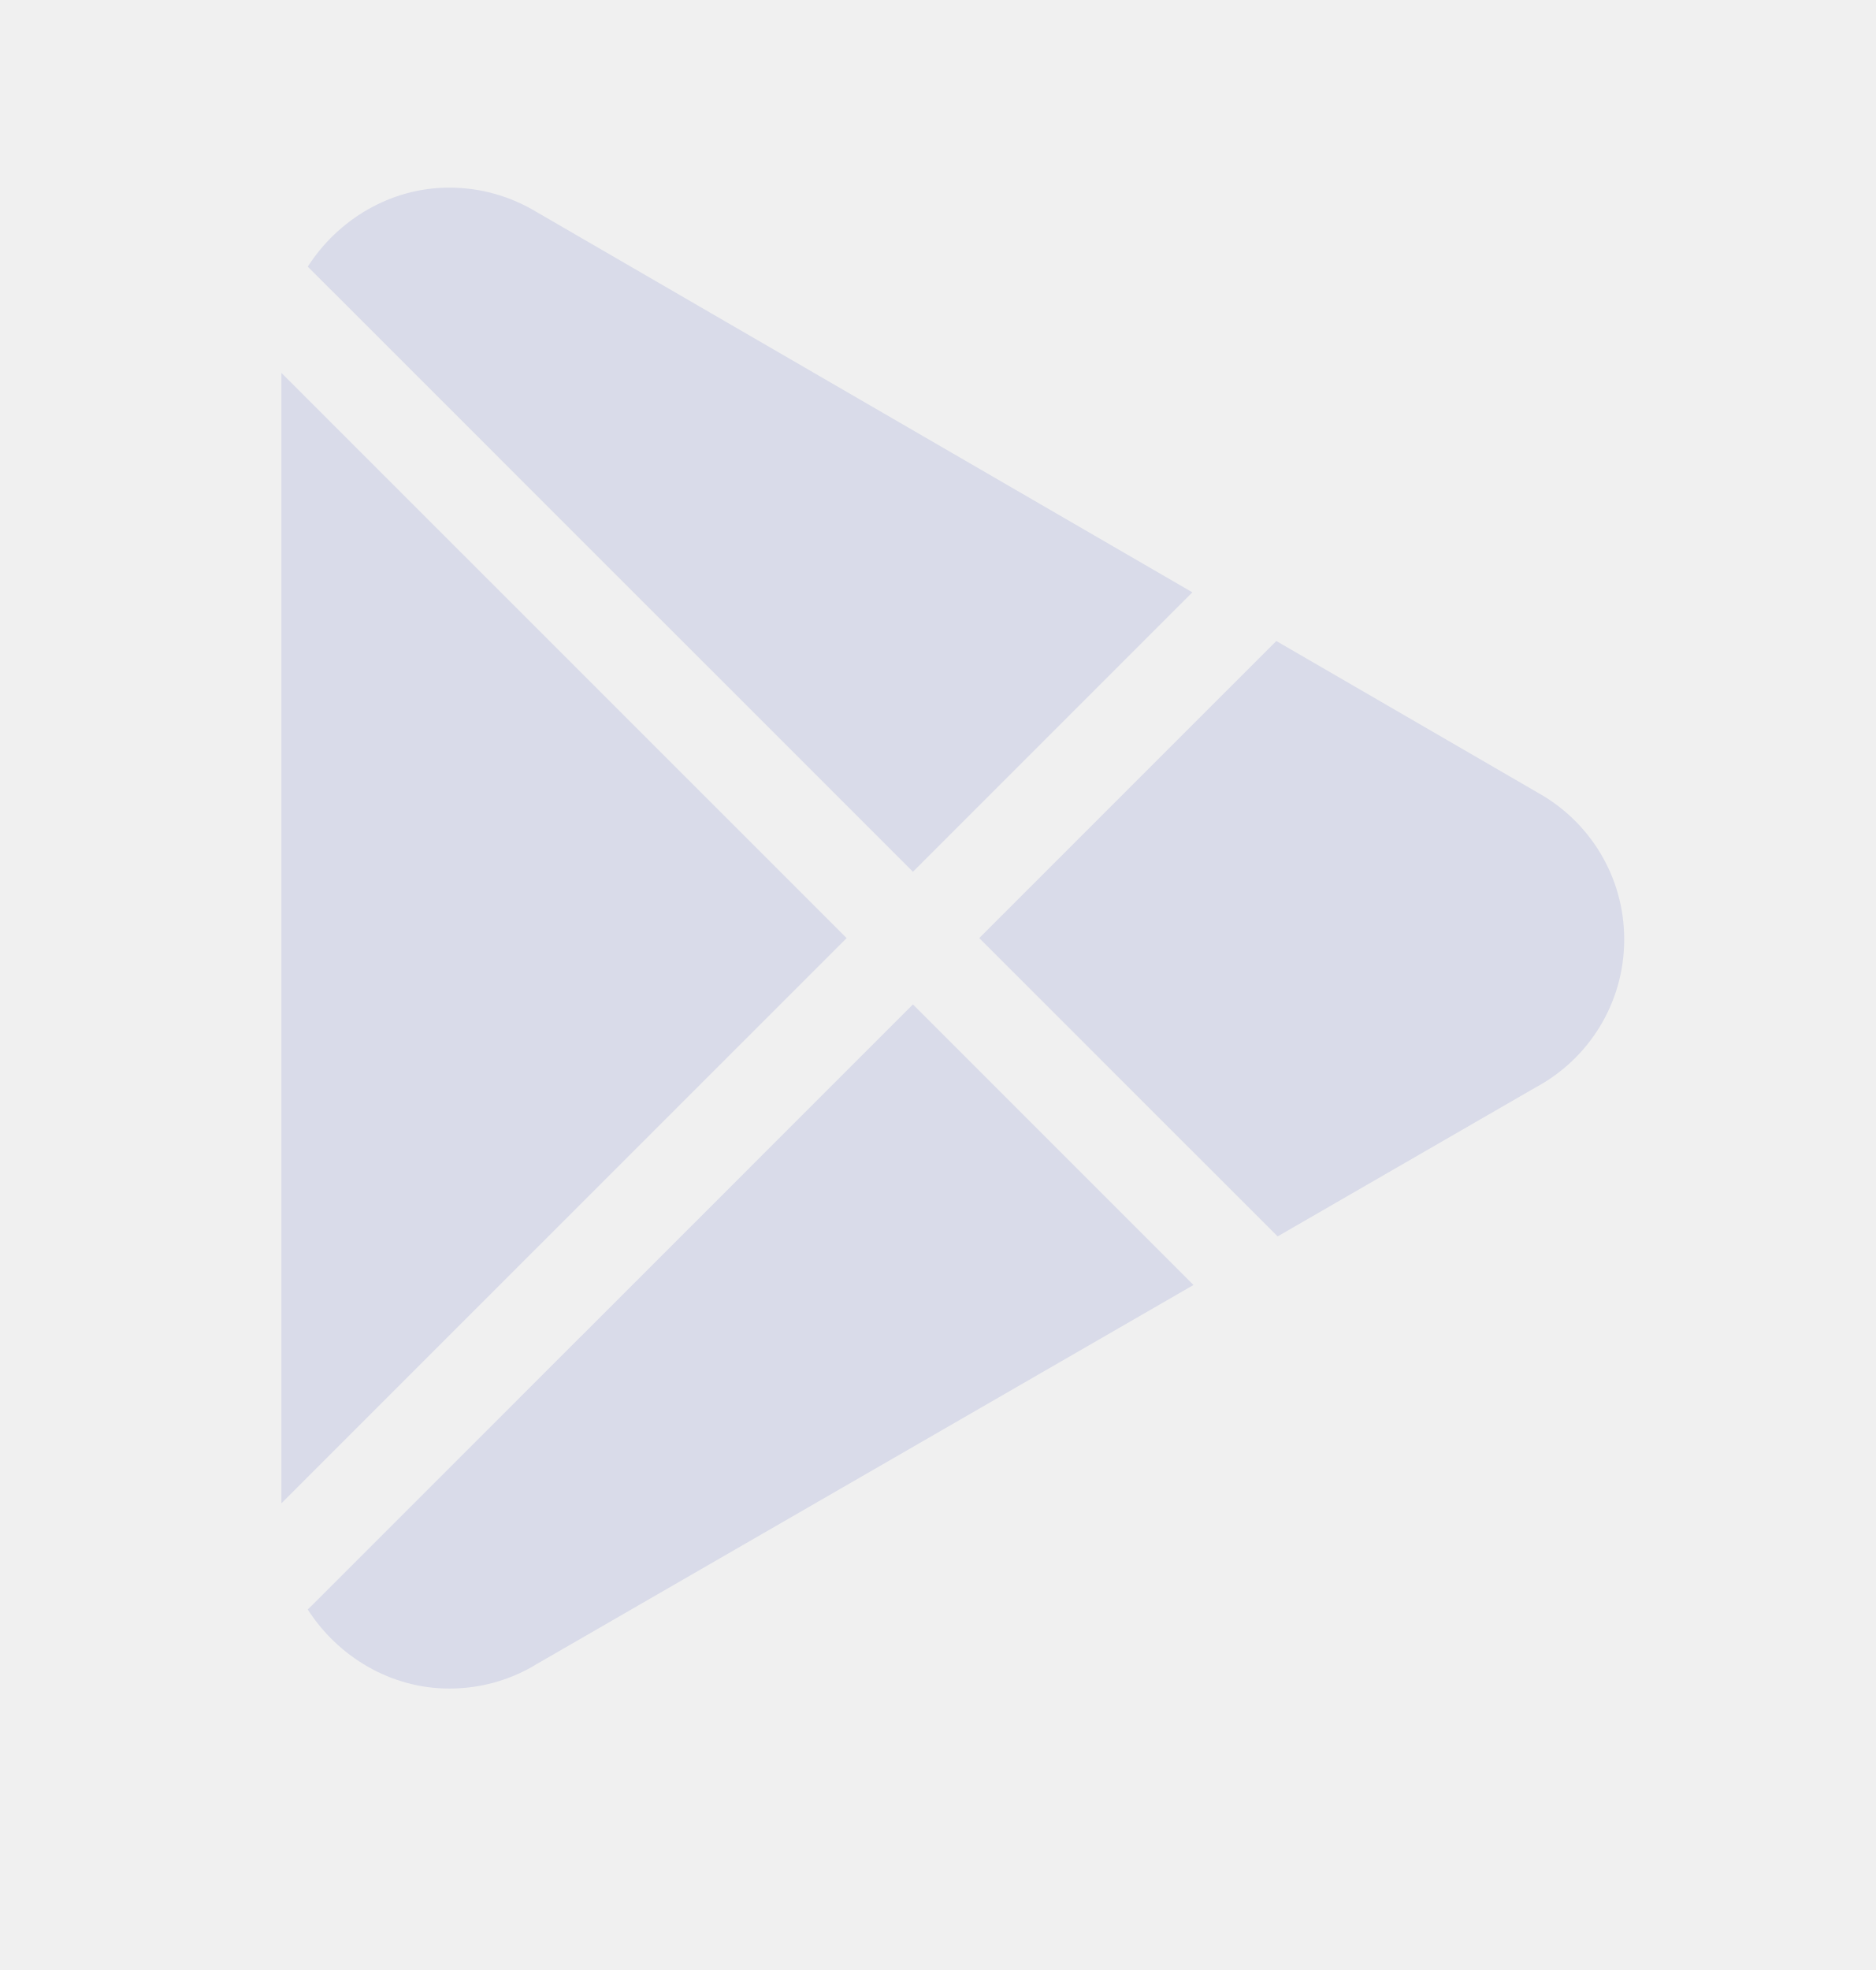
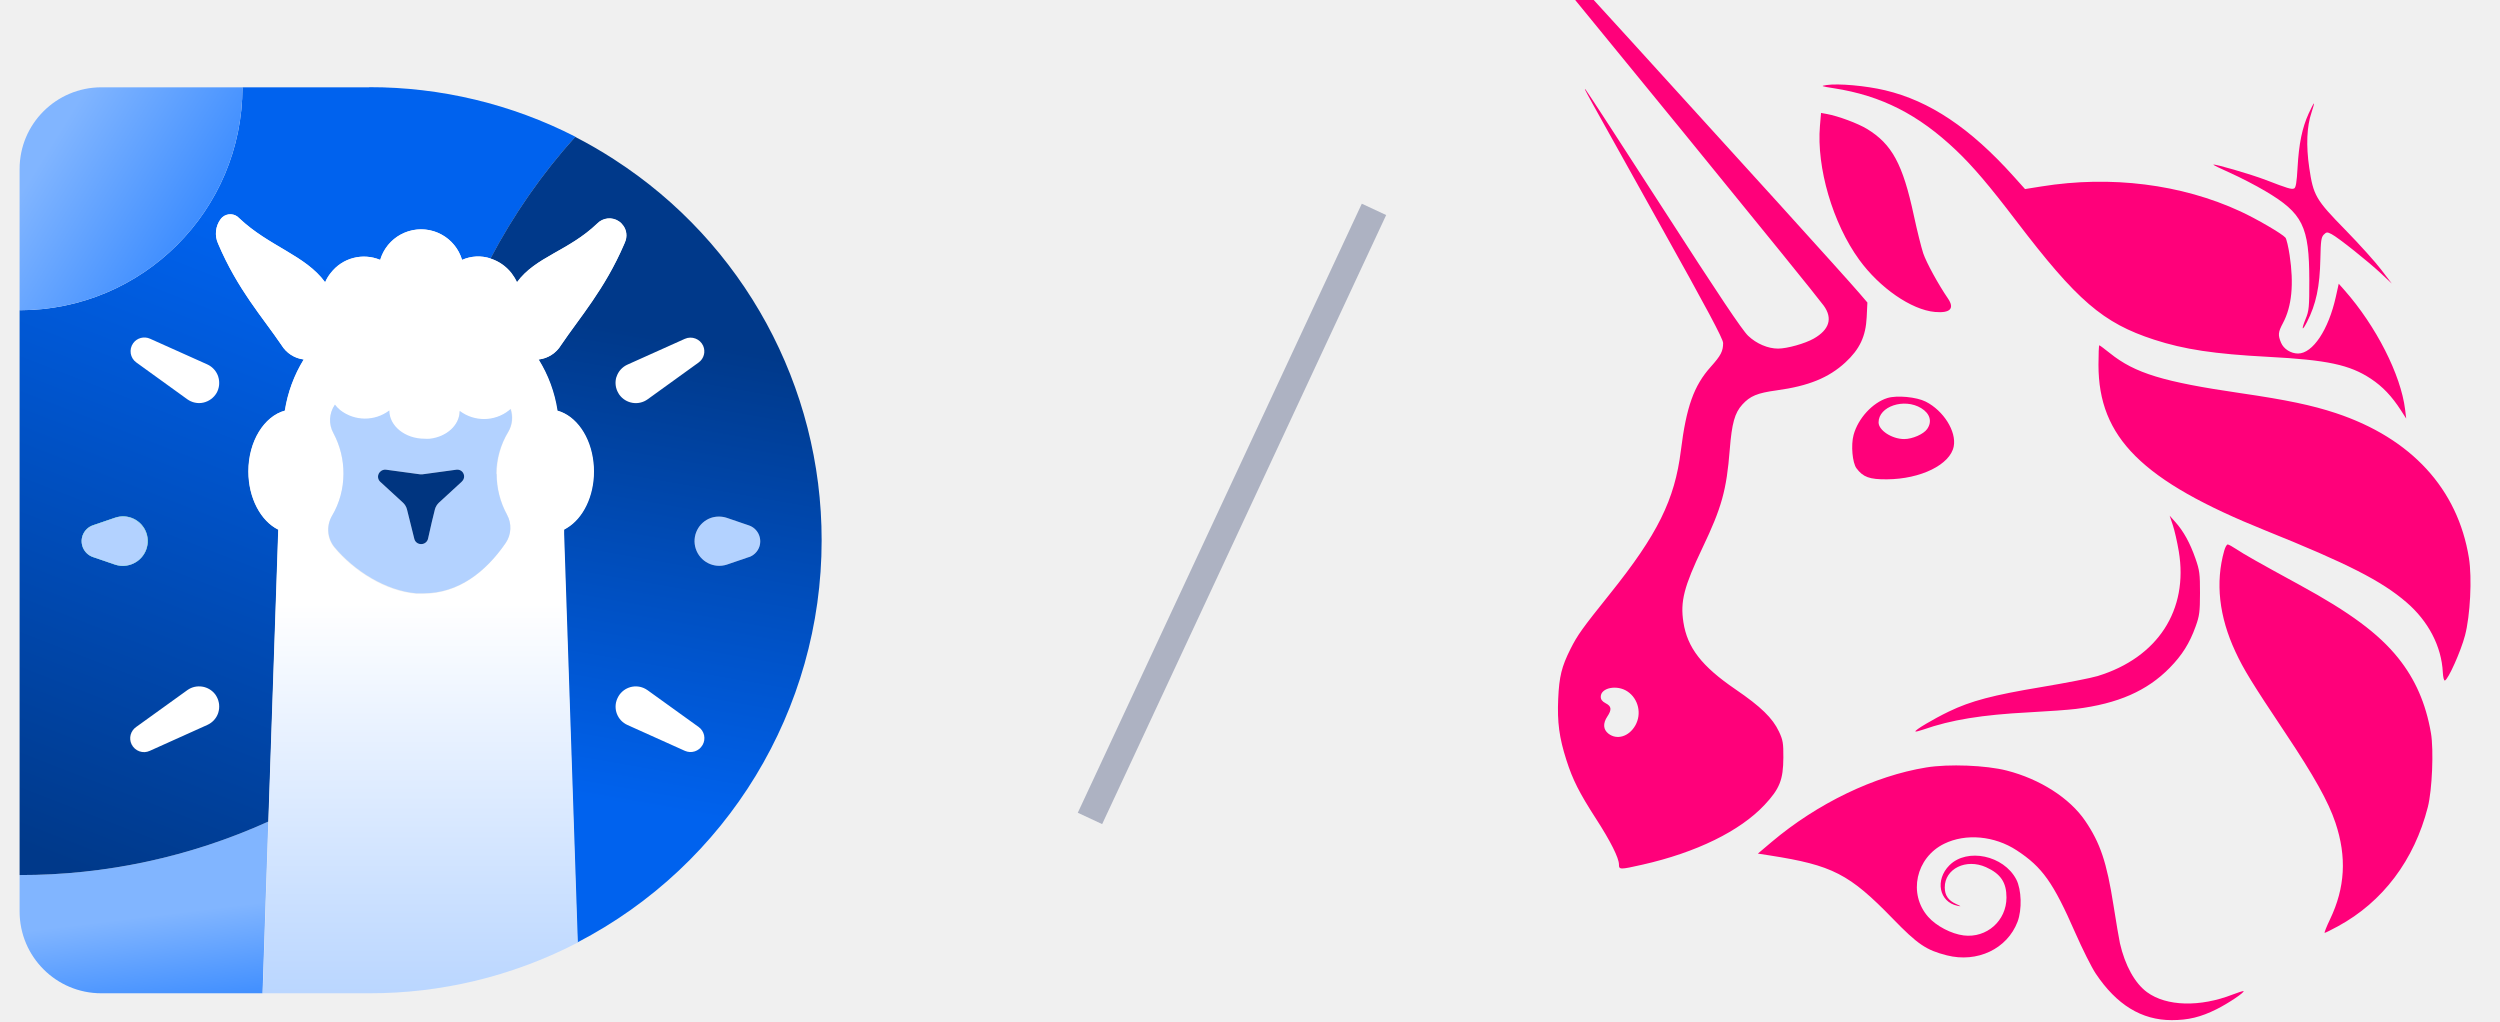
- <svg xmlns="http://www.w3.org/2000/svg" width="20" height="21" viewBox="0 0 20 21" fill="none">
-   <g clip-path="url(#clip0_8001_15868)">
-     <path fill-rule="evenodd" clip-rule="evenodd" d="M12.712 6.314L5.714 2.256C5.444 2.094 5.128 2 4.79 2C4.161 2 3.601 2.343 3.281 2.843L3.372 2.933L9.733 9.293L12.712 6.314ZM3 3.975V16.025L9.026 10L3 3.975ZM3.281 17.157C3.601 17.657 4.162 18 4.79 18C5.12 18 5.431 17.911 5.697 17.754L5.718 17.741L12.724 13.698L9.733 10.707L3.372 17.067L3.281 17.157ZM13.621 13.18L16.373 11.591C16.935 11.289 17.316 10.697 17.316 10.014C17.316 9.337 16.94 8.748 16.384 8.444L16.378 8.44L13.607 6.833L10.44 10L13.621 13.18Z" fill="#D9DBE9" />
+ <svg xmlns="http://www.w3.org/2000/svg" width="93" height="38" viewBox="0 0 93 38" fill="none">
+   <g clip-path="url(#clip0_10014_56396)">
+     <g clip-path="url(#clip1_10014_56396)">
+       <path fill-rule="evenodd" clip-rule="evenodd" d="M5.105 20.879C4.864 21.051 4.555 21.099 4.276 21.003L3.459 20.723C3.135 20.613 2.96 20.259 3.07 19.931C3.132 19.749 3.277 19.604 3.459 19.542L4.276 19.263C4.756 19.099 5.277 19.354 5.441 19.835C5.572 20.218 5.435 20.643 5.105 20.879Z" fill="#0DFF81" />
+       <path fill-rule="evenodd" clip-rule="evenodd" d="M4.925 27.717C4.794 27.489 4.855 27.199 5.067 27.046L6.968 25.677C7.304 25.435 7.774 25.51 8.018 25.846C8.034 25.867 8.048 25.889 8.058 25.91C8.265 26.267 8.144 26.726 7.787 26.933L7.717 26.968L5.583 27.929C5.344 28.037 5.059 27.945 4.928 27.717" fill="white" />
+       <path fill-rule="evenodd" clip-rule="evenodd" d="M8.059 14.618C7.951 14.801 7.771 14.93 7.567 14.975C7.36 15.021 7.143 14.975 6.971 14.852L5.07 13.48C4.842 13.313 4.791 12.994 4.958 12.763C5.1 12.567 5.363 12.497 5.583 12.596L7.718 13.555C8.096 13.724 8.265 14.164 8.099 14.543C8.099 14.567 8.075 14.588 8.064 14.613" fill="white" />
+       <path d="M9.981 30.563L9.766 36.95H3.768C2.09 36.95 0.732 35.589 0.729 33.911V32.552C3.919 32.558 7.076 31.878 9.981 30.563Z" fill="url(#paint0_linear_10014_56396)" />
+       <path fill-rule="evenodd" clip-rule="evenodd" d="M26.135 27.717C26.003 27.945 25.722 28.037 25.48 27.929L23.346 26.968C22.97 26.802 22.798 26.361 22.967 25.983L23.005 25.908C23.209 25.55 23.665 25.424 24.022 25.628C24.022 25.628 24.027 25.631 24.03 25.634L24.095 25.674L25.995 27.043C26.208 27.196 26.269 27.486 26.138 27.714" fill="white" />
+       <path fill-rule="evenodd" clip-rule="evenodd" d="M25.99 13.482L24.089 14.854C23.751 15.096 23.279 15.015 23.037 14.677L23.002 14.621C22.79 14.269 22.903 13.81 23.257 13.598C23.281 13.582 23.305 13.568 23.332 13.56L25.467 12.602C25.724 12.486 26.028 12.602 26.146 12.857C26.245 13.08 26.178 13.34 25.979 13.482" fill="white" />
+       <path fill-rule="evenodd" clip-rule="evenodd" d="M28.28 20.133C28.28 20.398 28.111 20.637 27.859 20.723L27.04 21.002C26.556 21.161 26.041 20.895 25.883 20.415C25.727 19.942 25.979 19.429 26.449 19.265C26.64 19.201 26.846 19.201 27.04 19.265L27.859 19.545C28.111 19.631 28.28 19.867 28.28 20.135" fill="#B3D2FF" />
+       <path d="M8.12 14.017C8.182 14.218 8.161 14.438 8.056 14.621C7.948 14.803 7.769 14.932 7.564 14.978C7.358 15.023 7.14 14.978 6.968 14.854L5.068 13.482C4.839 13.316 4.788 12.996 4.955 12.765C5.097 12.569 5.36 12.5 5.58 12.599L7.715 13.557C7.908 13.646 8.056 13.813 8.12 14.014M8.12 26.514C8.056 26.716 7.905 26.882 7.712 26.968L5.578 27.929C5.323 28.053 5.017 27.943 4.893 27.688C4.783 27.459 4.856 27.188 5.065 27.043L6.966 25.674C7.301 25.432 7.771 25.508 8.016 25.843C8.032 25.865 8.045 25.886 8.056 25.908C8.161 26.093 8.182 26.31 8.12 26.512M4.276 21L3.459 20.721C3.135 20.61 2.96 20.256 3.07 19.928C3.132 19.746 3.277 19.601 3.459 19.539L4.276 19.26C4.753 19.091 5.277 19.343 5.446 19.821C5.615 20.299 5.363 20.823 4.885 20.992C4.877 20.992 4.872 20.997 4.864 21C4.673 21.064 4.466 21.064 4.273 21M13.731 3.248H9.02C9.02 7.825 5.307 11.539 0.729 11.541V32.552C3.919 32.558 7.076 31.878 9.981 30.563L10.349 19.703C9.699 19.384 9.237 18.532 9.237 17.536C9.237 16.417 9.822 15.485 10.593 15.276C10.698 14.602 10.937 13.955 11.296 13.372C10.955 13.332 10.652 13.133 10.472 12.838C9.774 11.812 8.834 10.763 8.112 9.06C7.978 8.762 8.016 8.413 8.209 8.15C8.359 7.954 8.641 7.917 8.837 8.064C8.856 8.081 8.875 8.097 8.893 8.115C10.008 9.171 11.35 9.487 12.091 10.5C12.145 10.373 12.217 10.255 12.303 10.15C12.735 9.592 13.487 9.393 14.139 9.667C14.389 8.827 15.273 8.346 16.113 8.596C16.628 8.749 17.031 9.152 17.184 9.667C17.52 9.517 17.901 9.498 18.25 9.616C19.109 7.981 20.167 6.459 21.405 5.087C19.031 3.871 16.4 3.24 13.734 3.243" fill="url(#paint1_linear_10014_56396)" />
+       <path fill-rule="evenodd" clip-rule="evenodd" d="M5.105 20.879C4.864 21.051 4.555 21.099 4.276 21.003L3.459 20.723C3.135 20.613 2.96 20.259 3.07 19.931C3.132 19.749 3.277 19.604 3.459 19.542L4.276 19.263C4.756 19.099 5.277 19.354 5.441 19.835C5.572 20.218 5.435 20.643 5.105 20.879Z" fill="#B3D2FF" />
+       <path d="M27.859 20.723L27.04 21.003C26.556 21.161 26.041 20.895 25.883 20.415C25.727 19.942 25.979 19.429 26.449 19.265C26.64 19.201 26.846 19.201 27.04 19.265L27.859 19.545C28.183 19.655 28.358 20.009 28.248 20.337C28.186 20.519 28.041 20.664 27.859 20.726M26.132 27.72C26.001 27.948 25.719 28.039 25.477 27.932L23.343 26.971C22.967 26.804 22.795 26.364 22.964 25.985L23.002 25.91C23.206 25.553 23.662 25.427 24.019 25.631C24.019 25.631 24.025 25.634 24.027 25.636L24.092 25.677L25.993 27.046C26.205 27.199 26.267 27.489 26.135 27.717M22.935 14.017C22.999 13.815 23.149 13.649 23.343 13.563L25.477 12.604C25.735 12.489 26.038 12.604 26.157 12.86C26.256 13.082 26.189 13.343 25.99 13.485L24.089 14.857C23.751 15.099 23.278 15.018 23.037 14.68L23.002 14.623C22.894 14.441 22.868 14.218 22.932 14.017M22.846 5.93C22.376 5.627 21.896 5.347 21.396 5.092C20.161 6.464 19.101 7.987 18.242 9.622C18.545 9.718 18.814 9.904 19.009 10.156C19.096 10.263 19.165 10.381 19.222 10.505C19.917 9.555 21.139 9.34 22.21 8.317C22.425 8.094 22.768 8.059 23.023 8.236C23.08 8.274 23.128 8.32 23.166 8.376C23.308 8.558 23.337 8.805 23.241 9.018L23.211 9.09C22.494 10.757 21.557 11.818 20.865 12.841C20.685 13.139 20.376 13.335 20.03 13.375C20.384 13.955 20.62 14.602 20.72 15.278C21.415 15.469 21.955 16.237 22.057 17.206C22.07 17.316 22.076 17.429 22.076 17.539C22.076 18.476 21.665 19.284 21.074 19.641C21.039 19.665 21.002 19.687 20.964 19.706V19.867L21.477 35.06C27.061 32.163 30.565 26.393 30.565 20.103C30.57 14.374 27.663 9.036 22.849 5.933" fill="url(#paint2_linear_10014_56396)" />
+       <path d="M18.862 19.145C19.05 19.483 19.028 19.896 18.806 20.213C18.075 21.279 17.052 22.09 15.75 22.09H15.474C14.349 21.993 13.168 21.258 12.435 20.372C12.163 20.041 12.126 19.579 12.341 19.209C12.628 18.731 12.778 18.183 12.778 17.628C12.778 17.104 12.649 16.589 12.405 16.127C12.22 15.791 12.244 15.38 12.461 15.069C12.518 15.144 12.582 15.211 12.655 15.27C13.186 15.687 13.93 15.697 14.472 15.297C14.472 15.88 15.06 16.35 15.78 16.35C15.844 16.355 15.911 16.355 15.979 16.35C16.609 16.272 17.09 15.837 17.09 15.308C17.64 15.719 18.4 15.705 18.934 15.27L19.007 15.206C19.104 15.493 19.069 15.807 18.913 16.065C18.628 16.54 18.481 17.083 18.483 17.636C18.483 18.165 18.615 18.683 18.867 19.147M23.171 8.373C23.134 8.319 23.085 8.271 23.029 8.234C22.776 8.062 22.438 8.097 22.226 8.314C21.155 9.34 19.92 9.549 19.238 10.502C19.181 10.379 19.109 10.261 19.026 10.153C18.827 9.903 18.561 9.718 18.258 9.619C17.909 9.501 17.528 9.52 17.192 9.67C16.942 8.83 16.059 8.349 15.219 8.599C14.703 8.752 14.3 9.154 14.148 9.67C13.498 9.396 12.743 9.592 12.311 10.153C12.223 10.258 12.153 10.376 12.099 10.502C11.358 9.49 10.018 9.173 8.901 8.118C8.738 7.933 8.456 7.917 8.27 8.081C8.246 8.102 8.228 8.126 8.209 8.15C8.013 8.413 7.975 8.762 8.112 9.06C8.832 10.76 9.774 11.807 10.472 12.838C10.652 13.136 10.961 13.332 11.304 13.372C10.944 13.952 10.708 14.599 10.601 15.276C9.833 15.485 9.245 16.417 9.245 17.536C9.245 18.532 9.71 19.384 10.357 19.703L9.989 30.563L9.774 36.95H13.737C16.403 36.955 19.034 36.322 21.407 35.106L21.496 35.057L20.986 19.864V19.703C21.023 19.684 21.061 19.663 21.096 19.639C21.689 19.282 22.097 18.473 22.097 17.536C22.097 17.426 22.092 17.314 22.078 17.203C21.976 16.234 21.434 15.466 20.741 15.276C20.639 14.599 20.4 13.952 20.038 13.372C20.384 13.335 20.693 13.136 20.873 12.838C21.566 11.812 22.5 10.755 23.219 9.087L23.249 9.015C23.346 8.805 23.319 8.556 23.174 8.373" fill="url(#paint3_linear_10014_56396)" />
+       <path d="M9.02 3.248C9.02 7.825 5.307 11.539 0.729 11.541V6.287C0.729 4.609 2.09 3.251 3.768 3.248H9.022H9.02Z" fill="url(#paint4_linear_10014_56396)" />
+       <path fill-rule="evenodd" clip-rule="evenodd" d="M17.181 17.915L16.328 18.699C16.255 18.769 16.201 18.857 16.177 18.954C16.121 19.18 16.011 19.622 15.922 20.044C15.893 20.162 15.785 20.243 15.667 20.24C15.546 20.243 15.439 20.162 15.412 20.044L15.141 18.954C15.117 18.855 15.063 18.766 14.991 18.699L14.137 17.915C14.037 17.816 14.037 17.654 14.137 17.552C14.193 17.494 14.274 17.464 14.354 17.472L15.635 17.646H15.705L15.804 17.633L16.985 17.472C17.093 17.461 17.195 17.518 17.24 17.614C17.289 17.716 17.265 17.837 17.181 17.912M18.462 17.625C18.467 17.075 18.62 16.535 18.908 16.062C19.058 15.805 19.088 15.496 18.991 15.214L18.932 15.268C18.398 15.689 17.643 15.695 17.101 15.284C17.101 15.807 16.623 16.248 15.989 16.32C15.925 16.326 15.858 16.326 15.791 16.32C15.071 16.32 14.483 15.848 14.483 15.268C13.941 15.678 13.189 15.673 12.652 15.252C12.58 15.193 12.515 15.123 12.459 15.05C12.241 15.364 12.217 15.775 12.402 16.108C12.652 16.575 12.781 17.096 12.776 17.625C12.776 18.175 12.631 18.718 12.349 19.19C12.137 19.561 12.174 20.023 12.443 20.353C13.178 21.236 14.354 21.974 15.482 22.071H15.758C17.061 22.071 18.084 21.26 18.814 20.194C19.026 19.88 19.042 19.472 18.857 19.142C18.604 18.677 18.473 18.157 18.473 17.63" fill="#B3D2FF" />
+       <path fill-rule="evenodd" clip-rule="evenodd" d="M17.181 17.915L16.328 18.699C16.255 18.769 16.201 18.857 16.177 18.954C16.121 19.18 16.011 19.622 15.922 20.044C15.893 20.162 15.785 20.243 15.667 20.24C15.546 20.243 15.439 20.162 15.412 20.044L15.141 18.954C15.117 18.855 15.063 18.766 14.991 18.699L14.137 17.915C14.037 17.816 14.037 17.655 14.137 17.553C14.193 17.494 14.274 17.464 14.354 17.472L15.635 17.646H15.705L15.804 17.633L16.985 17.472C17.093 17.461 17.195 17.518 17.24 17.614C17.289 17.716 17.265 17.837 17.181 17.912" fill="#003580" />
+     </g>
+     <g clip-path="url(#clip2_10014_56396)">
+       <path fill-rule="evenodd" clip-rule="evenodd" d="M53.723 -5.936C59.116 0.609 67.429 10.799 67.842 11.37C68.183 11.841 68.055 12.264 67.471 12.596C67.146 12.781 66.479 12.968 66.144 12.968C65.766 12.968 65.341 12.786 65.031 12.492C64.811 12.284 63.927 10.963 61.885 7.794C60.322 5.37 59.014 3.358 58.979 3.325C58.896 3.247 58.898 3.249 61.725 8.309C63.501 11.486 64.1 12.609 64.1 12.759C64.1 13.065 64.017 13.225 63.64 13.646C63.012 14.346 62.731 15.134 62.528 16.764C62.301 18.591 61.662 19.882 59.89 22.091C58.854 23.384 58.684 23.621 58.422 24.142C58.093 24.798 58.002 25.166 57.965 25.995C57.927 26.871 58.002 27.437 58.27 28.275C58.504 29.008 58.749 29.492 59.374 30.461C59.914 31.297 60.225 31.918 60.225 32.161C60.225 32.355 60.262 32.355 61.098 32.166C63.099 31.714 64.725 30.919 65.639 29.945C66.204 29.342 66.337 29.009 66.341 28.183C66.344 27.642 66.325 27.529 66.179 27.218C65.942 26.712 65.509 26.291 64.554 25.639C63.304 24.785 62.77 24.096 62.623 23.15C62.502 22.374 62.642 21.826 63.334 20.376C64.049 18.876 64.227 18.236 64.347 16.724C64.424 15.747 64.532 15.361 64.812 15.052C65.105 14.73 65.369 14.62 66.094 14.521C67.275 14.36 68.027 14.054 68.645 13.485C69.182 12.99 69.406 12.514 69.441 11.797L69.467 11.254L69.167 10.904C68.082 9.638 52.996 -6.931 52.929 -6.931C52.915 -6.931 53.272 -6.483 53.723 -5.936ZM60.834 26.986C61.08 26.552 60.949 25.993 60.539 25.72C60.151 25.462 59.548 25.583 59.548 25.919C59.548 26.022 59.605 26.097 59.733 26.162C59.948 26.273 59.964 26.398 59.794 26.652C59.623 26.91 59.637 27.137 59.833 27.291C60.15 27.539 60.599 27.402 60.834 26.986ZM68.221 3.283C67.737 3.208 67.716 3.199 67.944 3.164C68.381 3.097 69.412 3.189 70.123 3.358C71.782 3.752 73.292 4.762 74.903 6.556L75.331 7.033L75.944 6.935C78.524 6.52 81.149 6.849 83.344 7.864C83.948 8.143 84.9 8.698 85.019 8.841C85.057 8.886 85.127 9.179 85.174 9.492C85.337 10.572 85.255 11.401 84.925 12.02C84.745 12.357 84.735 12.463 84.856 12.751C84.952 12.981 85.221 13.152 85.488 13.151C86.034 13.15 86.621 12.269 86.893 11.041L87.001 10.554L87.215 10.796C88.389 12.127 89.312 13.942 89.47 15.233L89.511 15.57L89.314 15.264C88.974 14.737 88.633 14.378 88.196 14.089C87.408 13.568 86.575 13.39 84.368 13.274C82.376 13.169 81.248 12.999 80.129 12.634C78.227 12.014 77.268 11.188 75.007 8.222C74.004 6.905 73.383 6.176 72.766 5.59C71.363 4.256 69.985 3.557 68.221 3.283ZM85.47 6.224C85.52 5.341 85.64 4.759 85.88 4.228C85.976 4.017 86.065 3.845 86.079 3.845C86.092 3.845 86.051 4 85.987 4.19C85.812 4.706 85.783 5.412 85.903 6.233C86.056 7.275 86.143 7.425 87.245 8.55C87.761 9.078 88.362 9.744 88.579 10.03L88.975 10.549L88.579 10.178C88.095 9.724 86.982 8.838 86.736 8.711C86.571 8.626 86.546 8.628 86.444 8.729C86.351 8.822 86.331 8.963 86.318 9.626C86.298 10.659 86.157 11.322 85.817 11.985C85.633 12.343 85.604 12.267 85.77 11.862C85.895 11.56 85.907 11.427 85.906 10.427C85.904 8.417 85.666 7.934 84.267 7.107C83.912 6.897 83.329 6.595 82.969 6.435C82.61 6.275 82.325 6.136 82.335 6.125C82.374 6.086 83.739 6.484 84.288 6.695C85.105 7.01 85.24 7.05 85.339 7.012C85.405 6.987 85.438 6.793 85.47 6.224ZM67.702 4.681C67.57 6.233 68.179 8.308 69.162 9.662C69.924 10.711 71.105 11.526 71.978 11.605C72.549 11.656 72.72 11.478 72.462 11.101C72.103 10.577 71.662 9.77 71.545 9.425C71.473 9.21 71.315 8.576 71.195 8.017C70.785 6.105 70.382 5.36 69.451 4.795C69.111 4.589 68.387 4.319 67.966 4.242L67.743 4.201L67.702 4.681ZM84.276 19.735C79.682 17.886 78.063 16.28 78.063 13.57C78.063 13.172 78.077 12.845 78.094 12.845C78.111 12.845 78.288 12.977 78.489 13.138C79.421 13.885 80.464 14.204 83.352 14.626C85.052 14.874 86.008 15.074 86.891 15.367C89.695 16.297 91.43 18.184 91.844 20.755C91.964 21.502 91.893 22.903 91.698 23.641C91.545 24.224 91.075 25.275 90.95 25.315C90.916 25.326 90.882 25.194 90.873 25.014C90.826 24.049 90.338 23.109 89.519 22.405C88.588 21.605 87.336 20.967 84.276 19.735ZM80.828 19.532C80.893 19.724 80.992 20.161 81.05 20.504C81.418 22.694 80.268 24.464 78.032 25.149C77.795 25.222 76.863 25.404 75.96 25.555C74.131 25.859 73.316 26.075 72.496 26.47C71.915 26.75 71.211 27.169 71.253 27.211C71.266 27.224 71.399 27.192 71.547 27.14C72.581 26.777 73.731 26.59 75.479 26.499C76.173 26.463 76.962 26.405 77.232 26.371C78.79 26.175 79.868 25.702 80.708 24.848C81.175 24.372 81.453 23.93 81.677 23.305C81.82 22.909 81.839 22.762 81.84 22.06C81.841 21.345 81.824 21.214 81.67 20.774C81.468 20.198 81.23 19.765 80.929 19.427L80.711 19.183L80.828 19.532ZM83.158 24.244C82.547 22.932 82.407 21.665 82.742 20.483C82.777 20.357 82.835 20.254 82.87 20.254C82.904 20.254 83.048 20.332 83.19 20.427C83.471 20.616 84.035 20.935 85.538 21.755C87.414 22.777 88.483 23.569 89.21 24.474C89.847 25.266 90.242 26.169 90.431 27.269C90.539 27.892 90.476 29.392 90.316 30.02C89.811 31.999 88.639 33.553 86.968 34.46C86.723 34.593 86.503 34.702 86.479 34.703C86.455 34.703 86.544 34.476 86.677 34.199C87.24 33.023 87.304 31.879 86.879 30.607C86.618 29.827 86.088 28.876 85.016 27.269C83.77 25.401 83.464 24.903 83.158 24.244ZM71.659 28.549C69.727 28.863 67.606 29.885 65.9 31.325L65.393 31.754L65.839 31.823C68.167 32.187 68.794 32.509 70.409 34.172C71.338 35.13 71.652 35.343 72.422 35.539C73.555 35.828 74.671 35.297 75.053 34.287C75.224 33.836 75.201 33.089 75.005 32.714C74.538 31.82 73.179 31.532 72.521 32.186C71.974 32.731 72.133 33.552 72.814 33.694C72.97 33.726 72.966 33.719 72.775 33.633C72.477 33.498 72.347 33.311 72.345 33.014C72.342 32.316 73.139 31.925 73.882 32.26C74.425 32.505 74.641 32.825 74.641 33.387C74.641 34.252 73.905 34.904 73.048 34.798C72.59 34.741 72.03 34.448 71.73 34.108C70.974 33.254 71.268 31.905 72.323 31.388C73.127 30.994 74.194 31.091 75.022 31.633C75.974 32.256 76.379 32.826 77.198 34.695C77.465 35.303 77.808 35.988 77.961 36.217C78.737 37.379 79.667 37.949 80.787 37.949C81.405 37.949 81.87 37.836 82.454 37.544C82.889 37.327 83.505 36.914 83.461 36.87C83.448 36.858 83.268 36.914 83.06 36.995C81.837 37.472 80.594 37.439 79.871 36.91C79.417 36.578 79.05 35.915 78.861 35.086C78.829 34.942 78.721 34.309 78.622 33.678C78.371 32.078 78.13 31.359 77.568 30.534C76.993 29.689 75.887 28.981 74.651 28.665C73.879 28.467 72.492 28.413 71.659 28.549ZM68.953 16.181C69.119 15.565 69.659 14.977 70.213 14.806C70.566 14.698 71.295 14.767 71.638 14.941C72.302 15.279 72.784 16.049 72.679 16.604C72.552 17.281 71.454 17.823 70.191 17.831C69.546 17.836 69.307 17.749 69.061 17.42C68.909 17.216 68.851 16.557 68.953 16.181ZM71.468 15.183C71.799 15.385 71.884 15.684 71.689 15.961C71.555 16.152 71.14 16.333 70.837 16.333C70.38 16.333 69.883 16.009 69.883 15.712C69.883 15.116 70.837 14.798 71.468 15.183Z" fill="#FF007A" />
+     </g>
+     <line x1="40.547" y1="30.446" x2="51.112" y2="7.789" stroke="#ADB2C2" />
  </g>
  <defs>
-     <clipPath id="clip0_8001_15868">
-       <rect width="20" height="20" fill="white" transform="translate(0 0.5)" />
+     <linearGradient id="paint0_linear_10014_56396" x1="6.203" y1="39.254" x2="5.57" y2="34.075" gradientUnits="userSpaceOnUse">
+       <stop offset="0.29" stop-color="#3A8BFF" />
+       <stop offset="1" stop-color="#81B5FF" />
+     </linearGradient>
+     <linearGradient id="paint1_linear_10014_56396" x1="14.381" y1="-0.224" x2="1.886" y2="31.967" gradientUnits="userSpaceOnUse">
+       <stop offset="0.29" stop-color="#0062EE" />
+       <stop offset="1" stop-color="#00398A" />
+     </linearGradient>
+     <linearGradient id="paint2_linear_10014_56396" x1="20.704" y1="36.733" x2="24.938" y2="12.543" gradientUnits="userSpaceOnUse">
+       <stop offset="0.29" stop-color="#0062EE" />
+       <stop offset="1" stop-color="#00398A" />
+     </linearGradient>
+     <linearGradient id="paint3_linear_10014_56396" x1="15.664" y1="44.916" x2="15.664" y2="22.45" gradientUnits="userSpaceOnUse">
+       <stop offset="0.29" stop-color="#B3D2FF" />
+       <stop offset="1" stop-color="white" />
+     </linearGradient>
+     <linearGradient id="paint4_linear_10014_56396" x1="9.64" y1="10.355" x2="1.819" y2="5.495" gradientUnits="userSpaceOnUse">
+       <stop offset="0.29" stop-color="#3A8BFF" />
+       <stop offset="1" stop-color="#81B5FF" />
+     </linearGradient>
+     <clipPath id="clip0_10014_56396">
+       <rect width="91.728" height="38" fill="white" transform="translate(0.468994)" />
+     </clipPath>
+     <clipPath id="clip1_10014_56396">
+       <rect width="30.369" height="34" fill="white" transform="translate(0.468994 3.02563)" />
+     </clipPath>
+     <clipPath id="clip2_10014_56396">
+       <rect width="35" height="38" fill="white" transform="translate(57.1975)" />
    </clipPath>
  </defs>
</svg>
